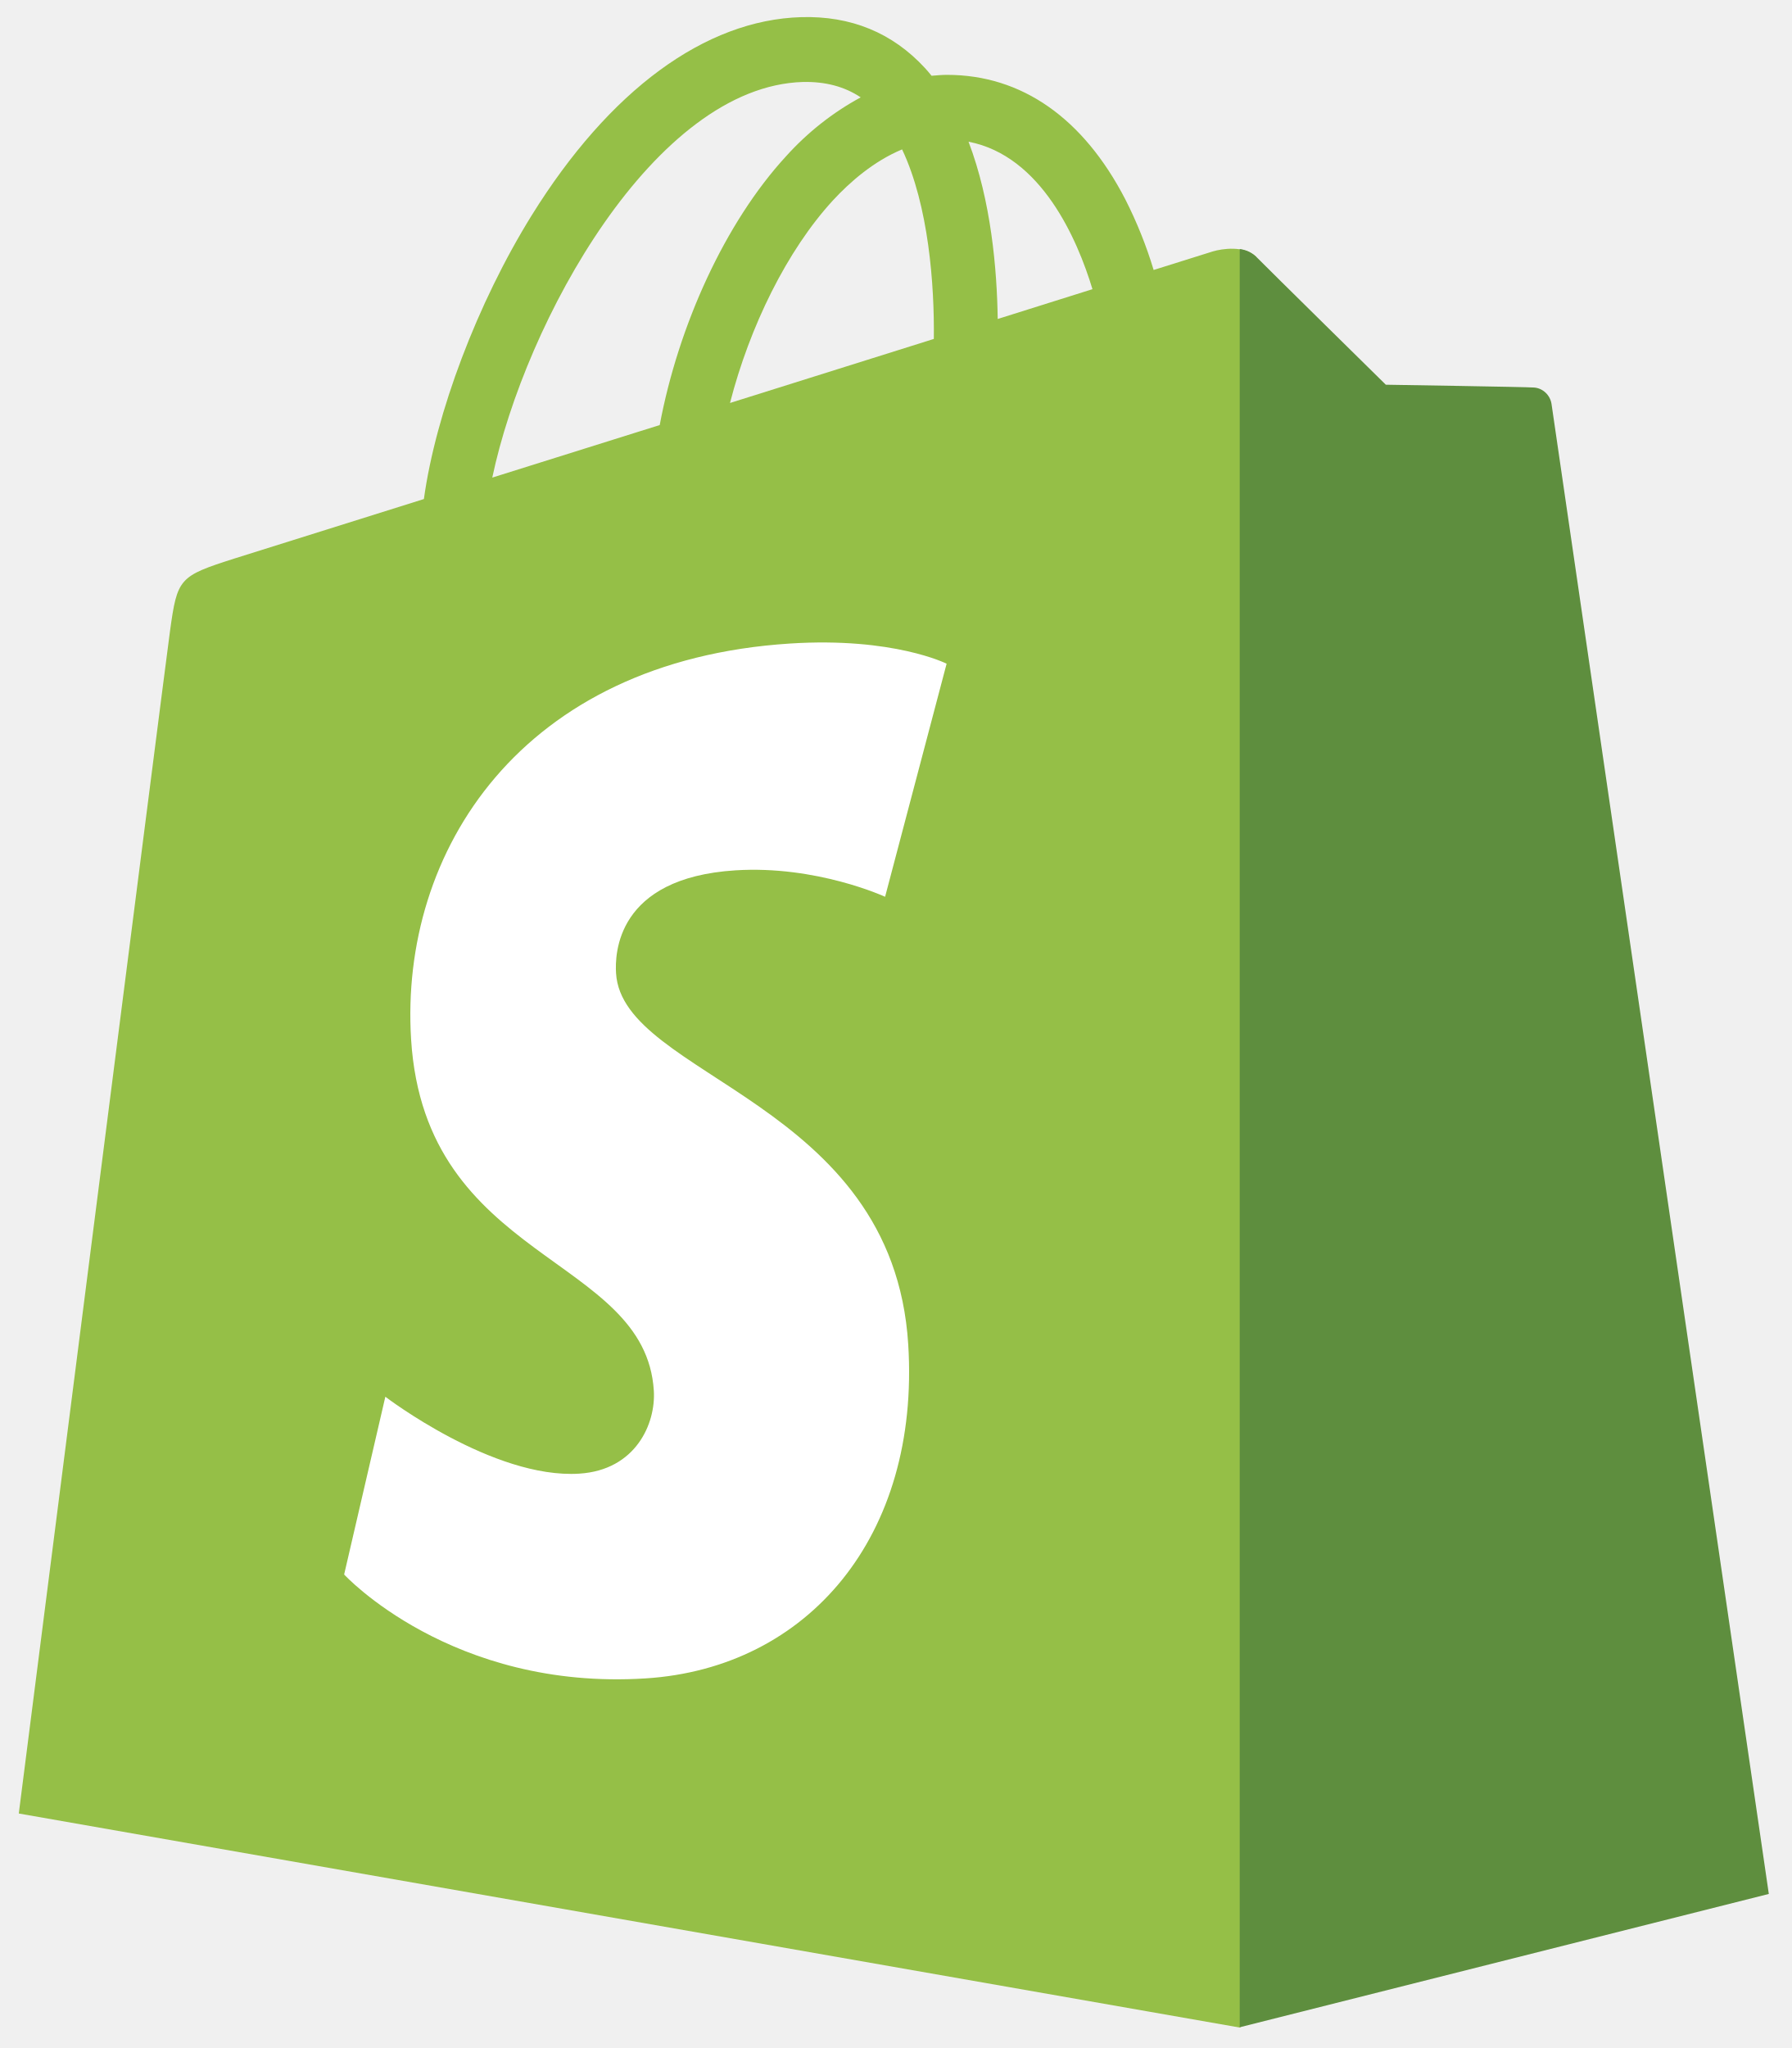
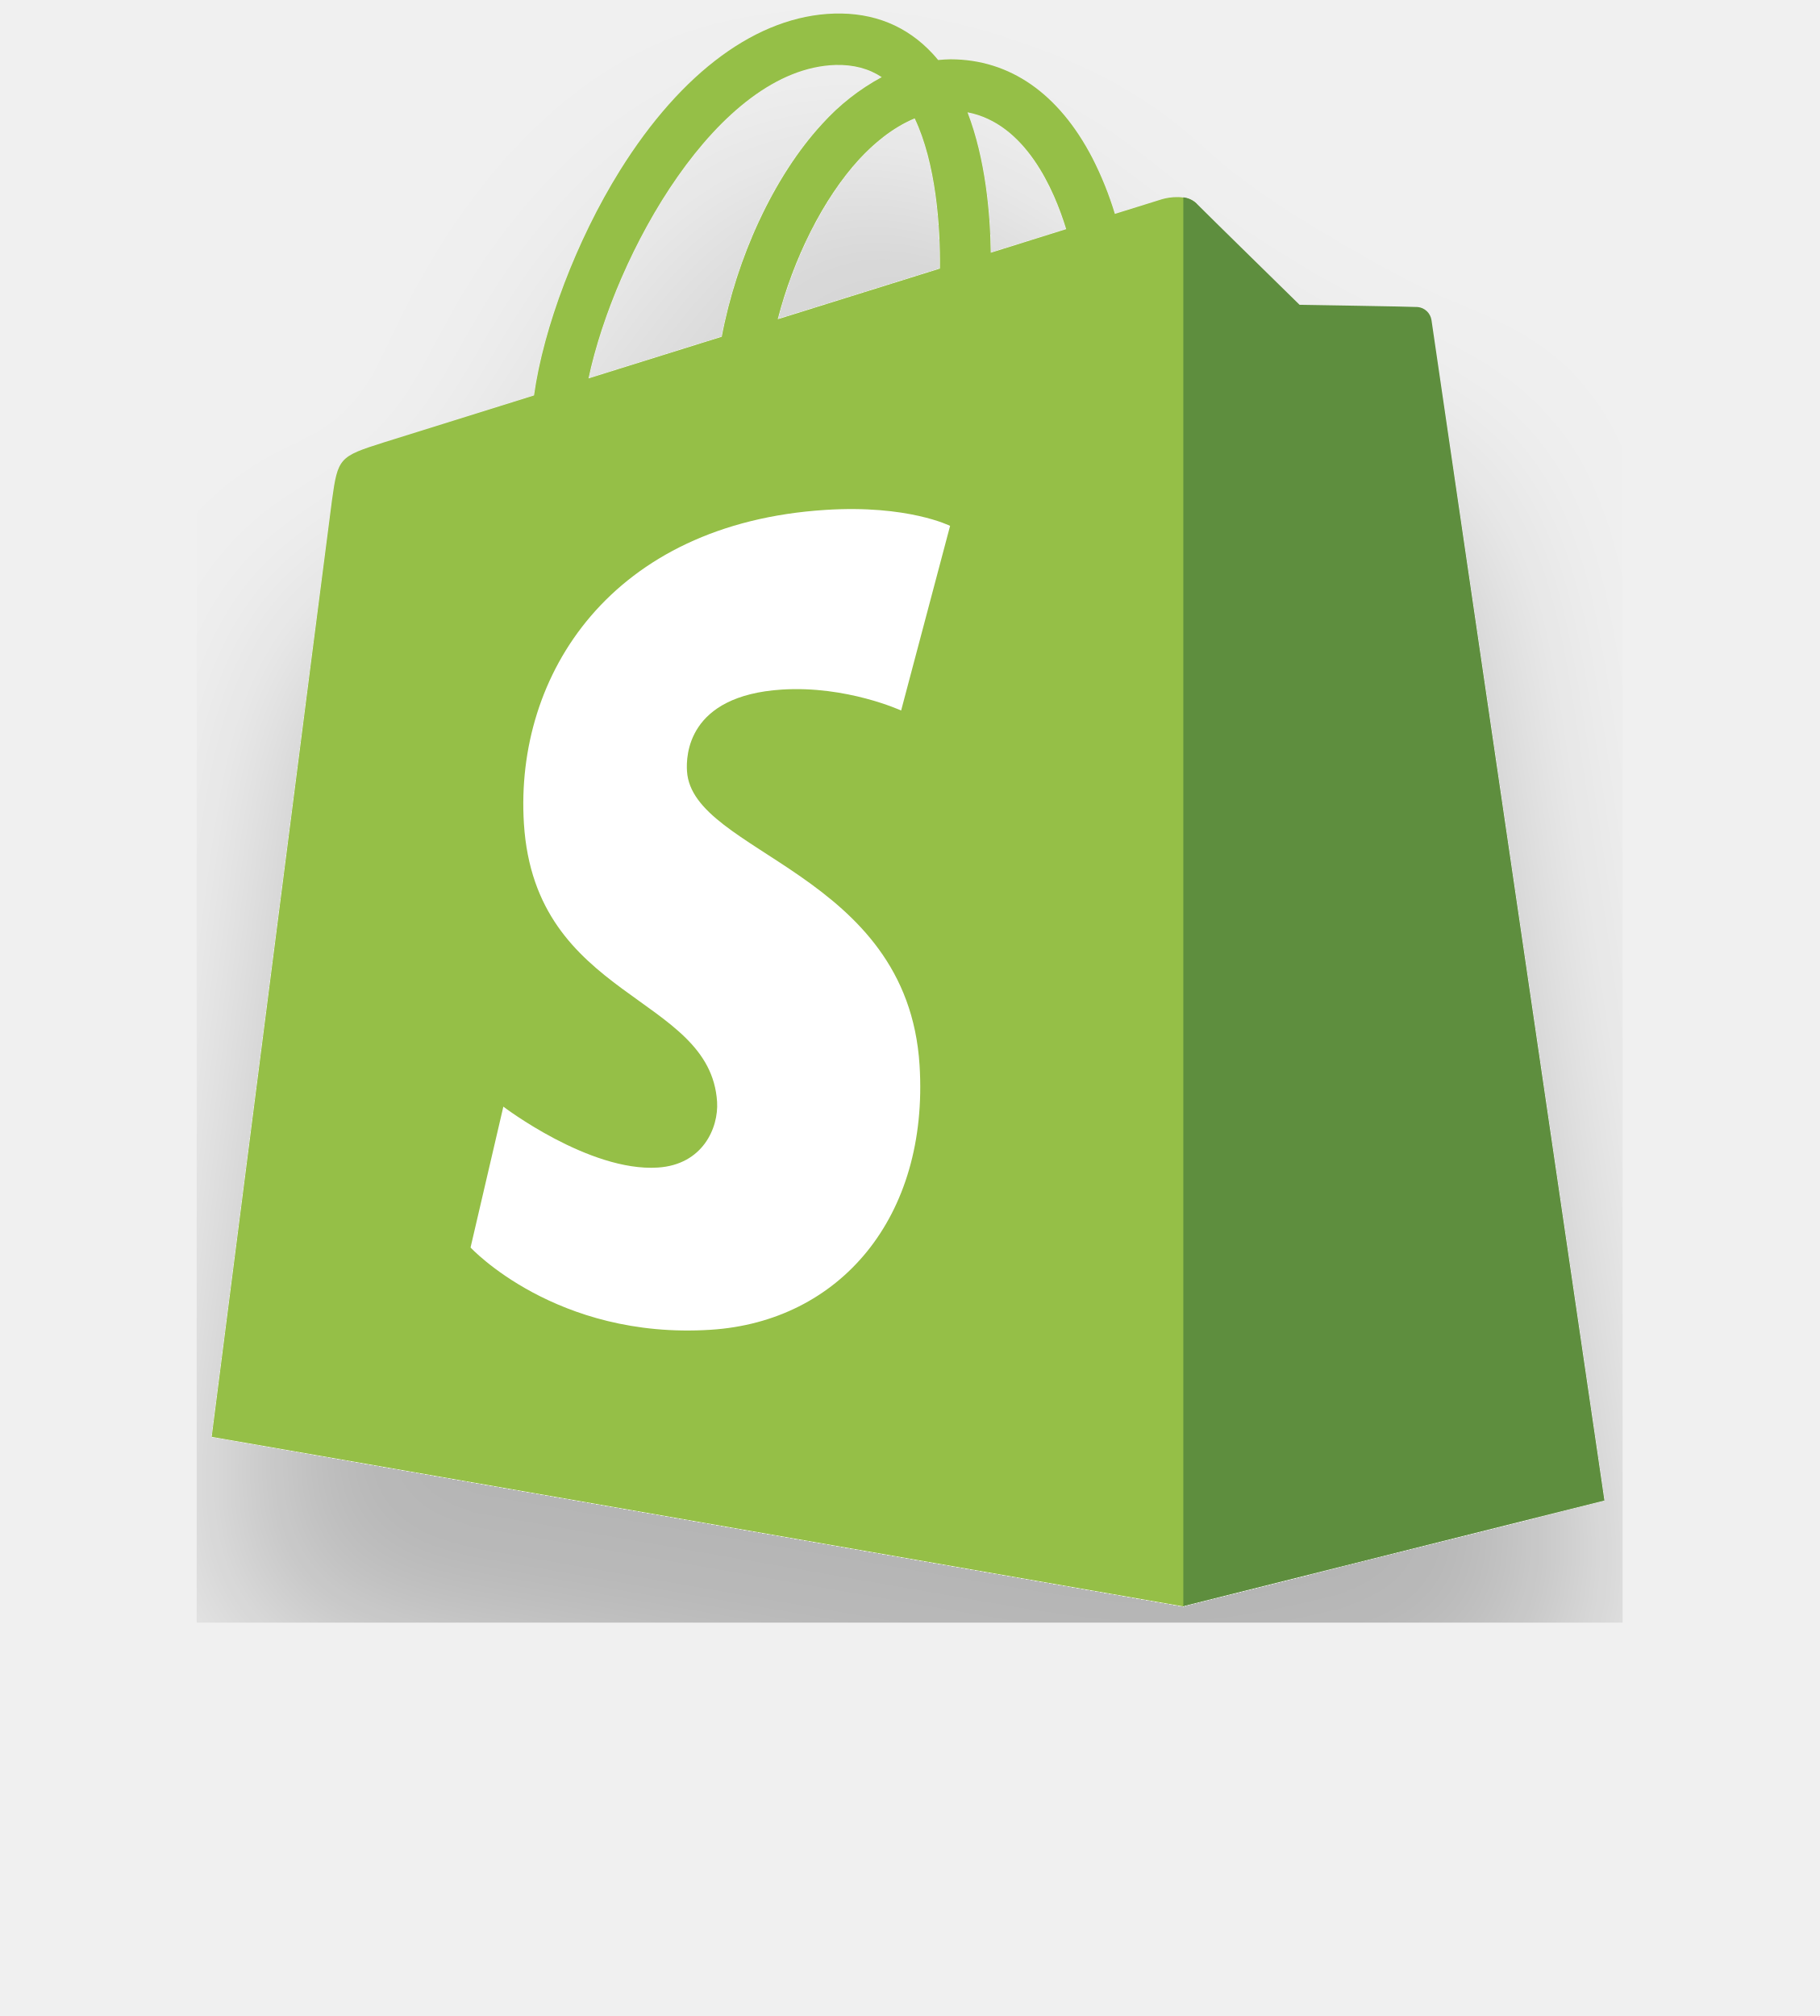
- <svg xmlns="http://www.w3.org/2000/svg" width="35" height="40" viewBox="0 0 35 40" fill="none">
-   <g clip-path="url(#clip0_5934_1146)">
-     <path fill-rule="evenodd" clip-rule="evenodd" d="M24.63 39.294L24.542 5.019C24.314 4.788 23.869 4.858 23.695 4.91L22.537 5.273C22.394 4.797 22.208 4.335 21.983 3.892C21.161 2.304 19.959 1.464 18.505 1.462H18.501C18.404 1.462 18.308 1.471 18.21 1.479L18.199 1.48C18.157 1.427 18.113 1.376 18.068 1.327C17.436 0.641 16.623 0.306 15.65 0.335C13.773 0.39 11.905 1.763 10.389 4.203C9.322 5.921 8.512 8.078 8.281 9.747L4.585 10.907C3.498 11.254 3.464 11.288 3.321 12.327C3.213 13.113 0.367 35.42 0.367 35.42L24.221 39.601L24.63 39.294ZM16.815 1.902C16.498 1.69 16.126 1.592 15.686 1.601C12.789 1.686 10.262 6.272 9.617 9.328L12.393 8.457L12.888 8.302C13.252 6.361 14.164 4.347 15.357 3.051C15.775 2.587 16.267 2.198 16.814 1.902H16.815ZM14.26 7.871L18.243 6.62C18.256 5.569 18.143 4.015 17.623 2.918C17.07 3.148 16.605 3.553 16.271 3.915C15.375 4.89 14.645 6.377 14.261 7.871H14.26ZM19.491 6.23L21.342 5.648C21.047 4.674 20.344 3.042 18.921 2.768C19.363 3.926 19.477 5.266 19.491 6.23Z" fill="#95BF47" />
-     <path d="M29.972 7.569C29.83 7.557 27.073 7.514 27.073 7.514C27.073 7.514 24.766 5.244 24.538 5.012C24.45 4.93 24.338 4.878 24.219 4.864V39.595L34.555 36.991C34.555 36.991 30.337 8.087 30.31 7.889C30.297 7.805 30.256 7.728 30.195 7.67C30.134 7.612 30.056 7.576 29.972 7.569Z" fill="#5E8E3E" />
-     <path d="M18.493 12.962L17.291 17.515C17.291 17.515 15.953 16.897 14.364 16.999C12.036 17.147 12.011 18.637 12.035 19.01C12.161 21.045 17.446 21.49 17.743 26.259C17.977 30.011 15.78 32.579 12.614 32.781C8.815 33.024 6.723 30.752 6.723 30.752L7.528 27.28C7.528 27.28 9.633 28.89 11.318 28.782C12.42 28.712 12.813 27.805 12.773 27.162C12.607 24.507 8.303 24.663 8.031 20.299C7.803 16.625 10.182 12.905 15.433 12.569C17.456 12.439 18.493 12.963 18.493 12.963" fill="white" />
+ <svg xmlns="http://www.w3.org/2000/svg" width="37" height="41" viewBox="0 0 37 41" fill="none">
+   <g clip-path="url(#clip0_5981_1092)" filter="url(#filter0_d_5981_1092)">
+     <path fill-rule="evenodd" clip-rule="evenodd" d="M24.408 32.417L24.335 4.141C24.146 3.951 23.778 4.008 23.634 4.051L22.674 4.35C22.555 3.957 22.402 3.576 22.215 3.211C21.534 1.901 20.538 1.208 19.333 1.206H19.329C19.249 1.206 19.169 1.213 19.089 1.22L19.08 1.221C19.045 1.178 19.009 1.136 18.971 1.095C18.447 0.529 17.774 0.253 16.967 0.276C15.413 0.322 13.864 1.455 12.608 3.468C11.724 4.885 11.053 6.664 10.861 8.042L7.8 8.999C6.899 9.284 6.871 9.313 6.752 10.17C6.663 10.818 4.305 29.222 4.305 29.222L24.07 32.671L24.408 32.417ZM17.933 1.569C17.67 1.395 17.362 1.313 16.997 1.321C14.597 1.391 12.503 5.174 11.969 7.696L14.268 6.977L14.679 6.849C14.98 5.248 15.736 3.587 16.725 2.517C17.071 2.134 17.479 1.814 17.932 1.569H17.933ZM15.816 6.493L19.116 5.462C19.127 4.595 19.033 3.312 18.603 2.407C18.144 2.598 17.759 2.931 17.482 3.23C16.74 4.035 16.135 5.261 15.817 6.493H15.816ZM20.15 5.14L21.684 4.66C21.439 3.856 20.857 2.51 19.677 2.284C20.044 3.239 20.139 4.345 20.15 5.14Z" fill="#95BF47" />
+     <path d="M28.834 6.244C28.716 6.235 26.431 6.199 26.431 6.199C26.431 6.199 24.52 4.327 24.331 4.135C24.258 4.067 24.165 4.024 24.066 4.013V32.666L32.631 30.517C32.631 30.517 29.136 6.672 29.113 6.508C29.102 6.439 29.069 6.376 29.018 6.328C28.967 6.28 28.903 6.251 28.834 6.244Z" fill="#5E8E3E" />
+     <path d="M19.323 10.694L18.327 14.45C18.327 14.45 17.218 13.94 15.902 14.024C13.973 14.147 13.952 15.375 13.972 15.684C14.076 17.362 18.456 17.73 18.702 21.664C18.895 24.76 17.075 26.878 14.452 27.044C11.304 27.245 9.57 25.371 9.57 25.371L10.237 22.506C10.237 22.506 11.982 23.835 13.378 23.745C14.291 23.688 14.616 22.939 14.584 22.409C14.446 20.219 10.88 20.347 10.655 16.747C10.466 13.716 12.437 10.647 16.788 10.37C18.464 10.262 19.323 10.695 19.323 10.695" fill="white" />
  </g>
  <defs>
-     <clipPath id="clip0_5934_1146">
-       <rect width="35" height="40" fill="white" />
+     <filter id="filter0_d_5981_1092" x="0" y="0" width="37" height="41" filterUnits="userSpaceOnUse" color-interpolation-filters="sRGB">
+       <feFlood flood-opacity="0" result="BackgroundImageFix" />
+       <feColorMatrix in="SourceAlpha" type="matrix" values="0 0 0 0 0 0 0 0 0 0 0 0 0 0 0 0 0 0 127 0" result="hardAlpha" />
+       <feOffset dy="4" />
+       <feGaussianBlur stdDeviation="2" />
+       <feComposite in2="hardAlpha" operator="out" />
+       <feColorMatrix type="matrix" values="0 0 0 0 0 0 0 0 0 0 0 0 0 0 0 0 0 0 0.25 0" />
+       <feBlend mode="normal" in2="BackgroundImageFix" result="effect1_dropShadow_5981_1092" />
+       <feBlend mode="normal" in="SourceGraphic" in2="effect1_dropShadow_5981_1092" result="shape" />
+     </filter>
+     <clipPath id="clip0_5981_1092">
+       <rect width="29" height="33" fill="white" transform="translate(4)" />
    </clipPath>
  </defs>
</svg>
